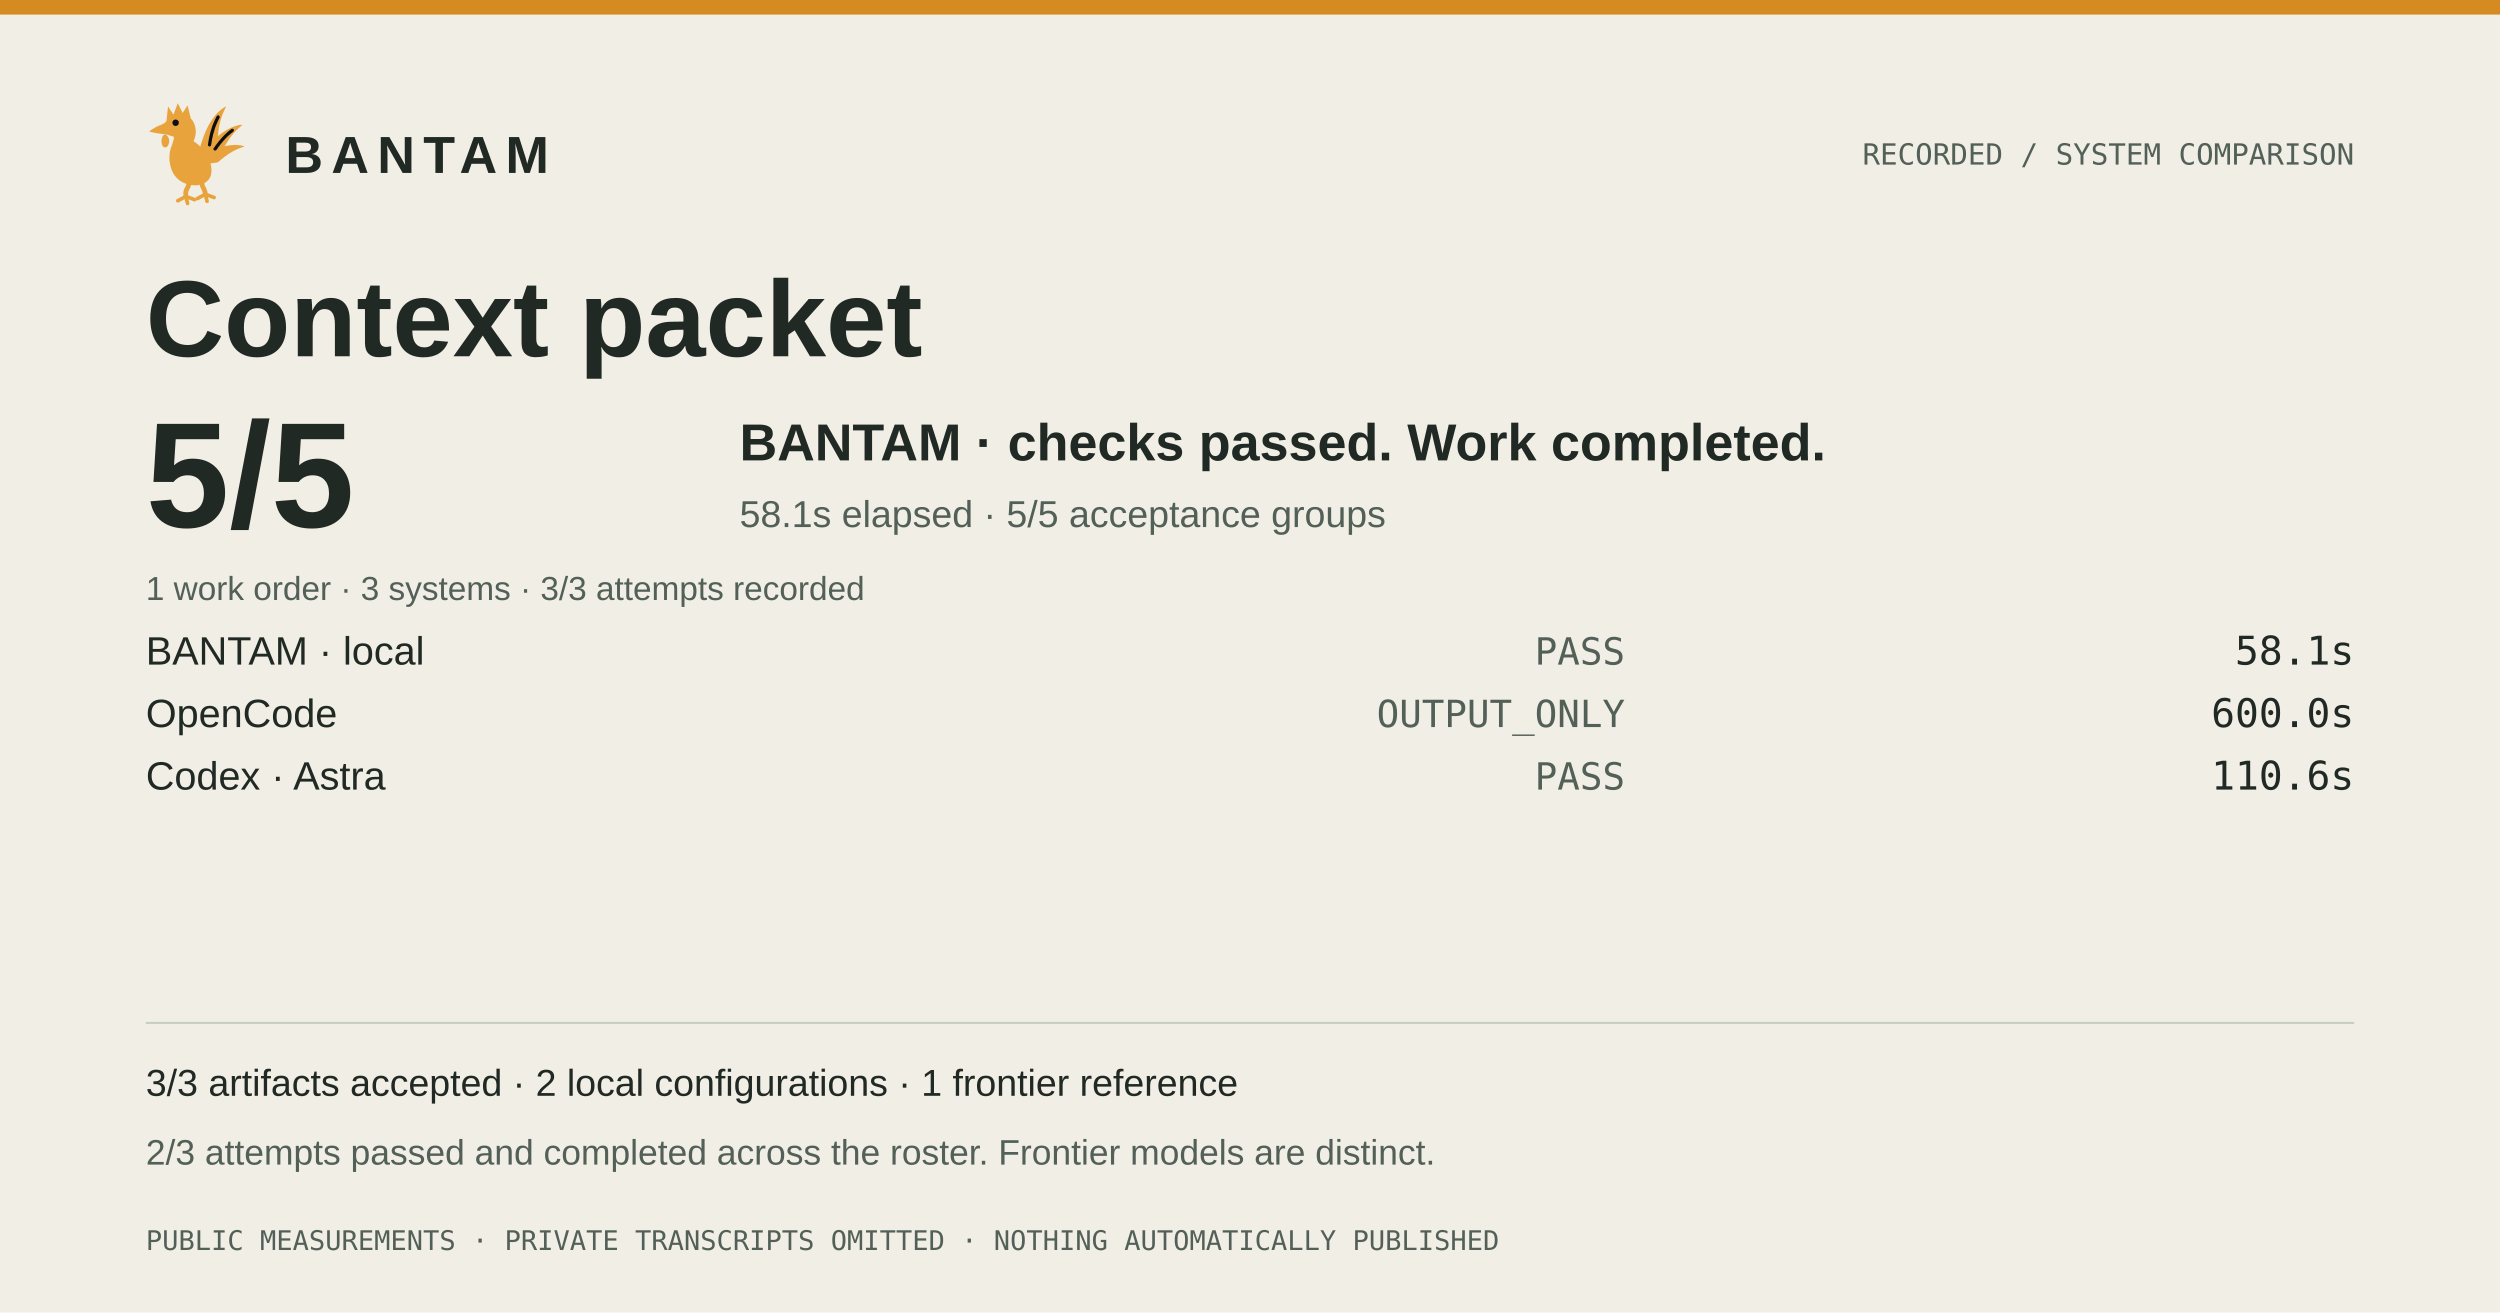
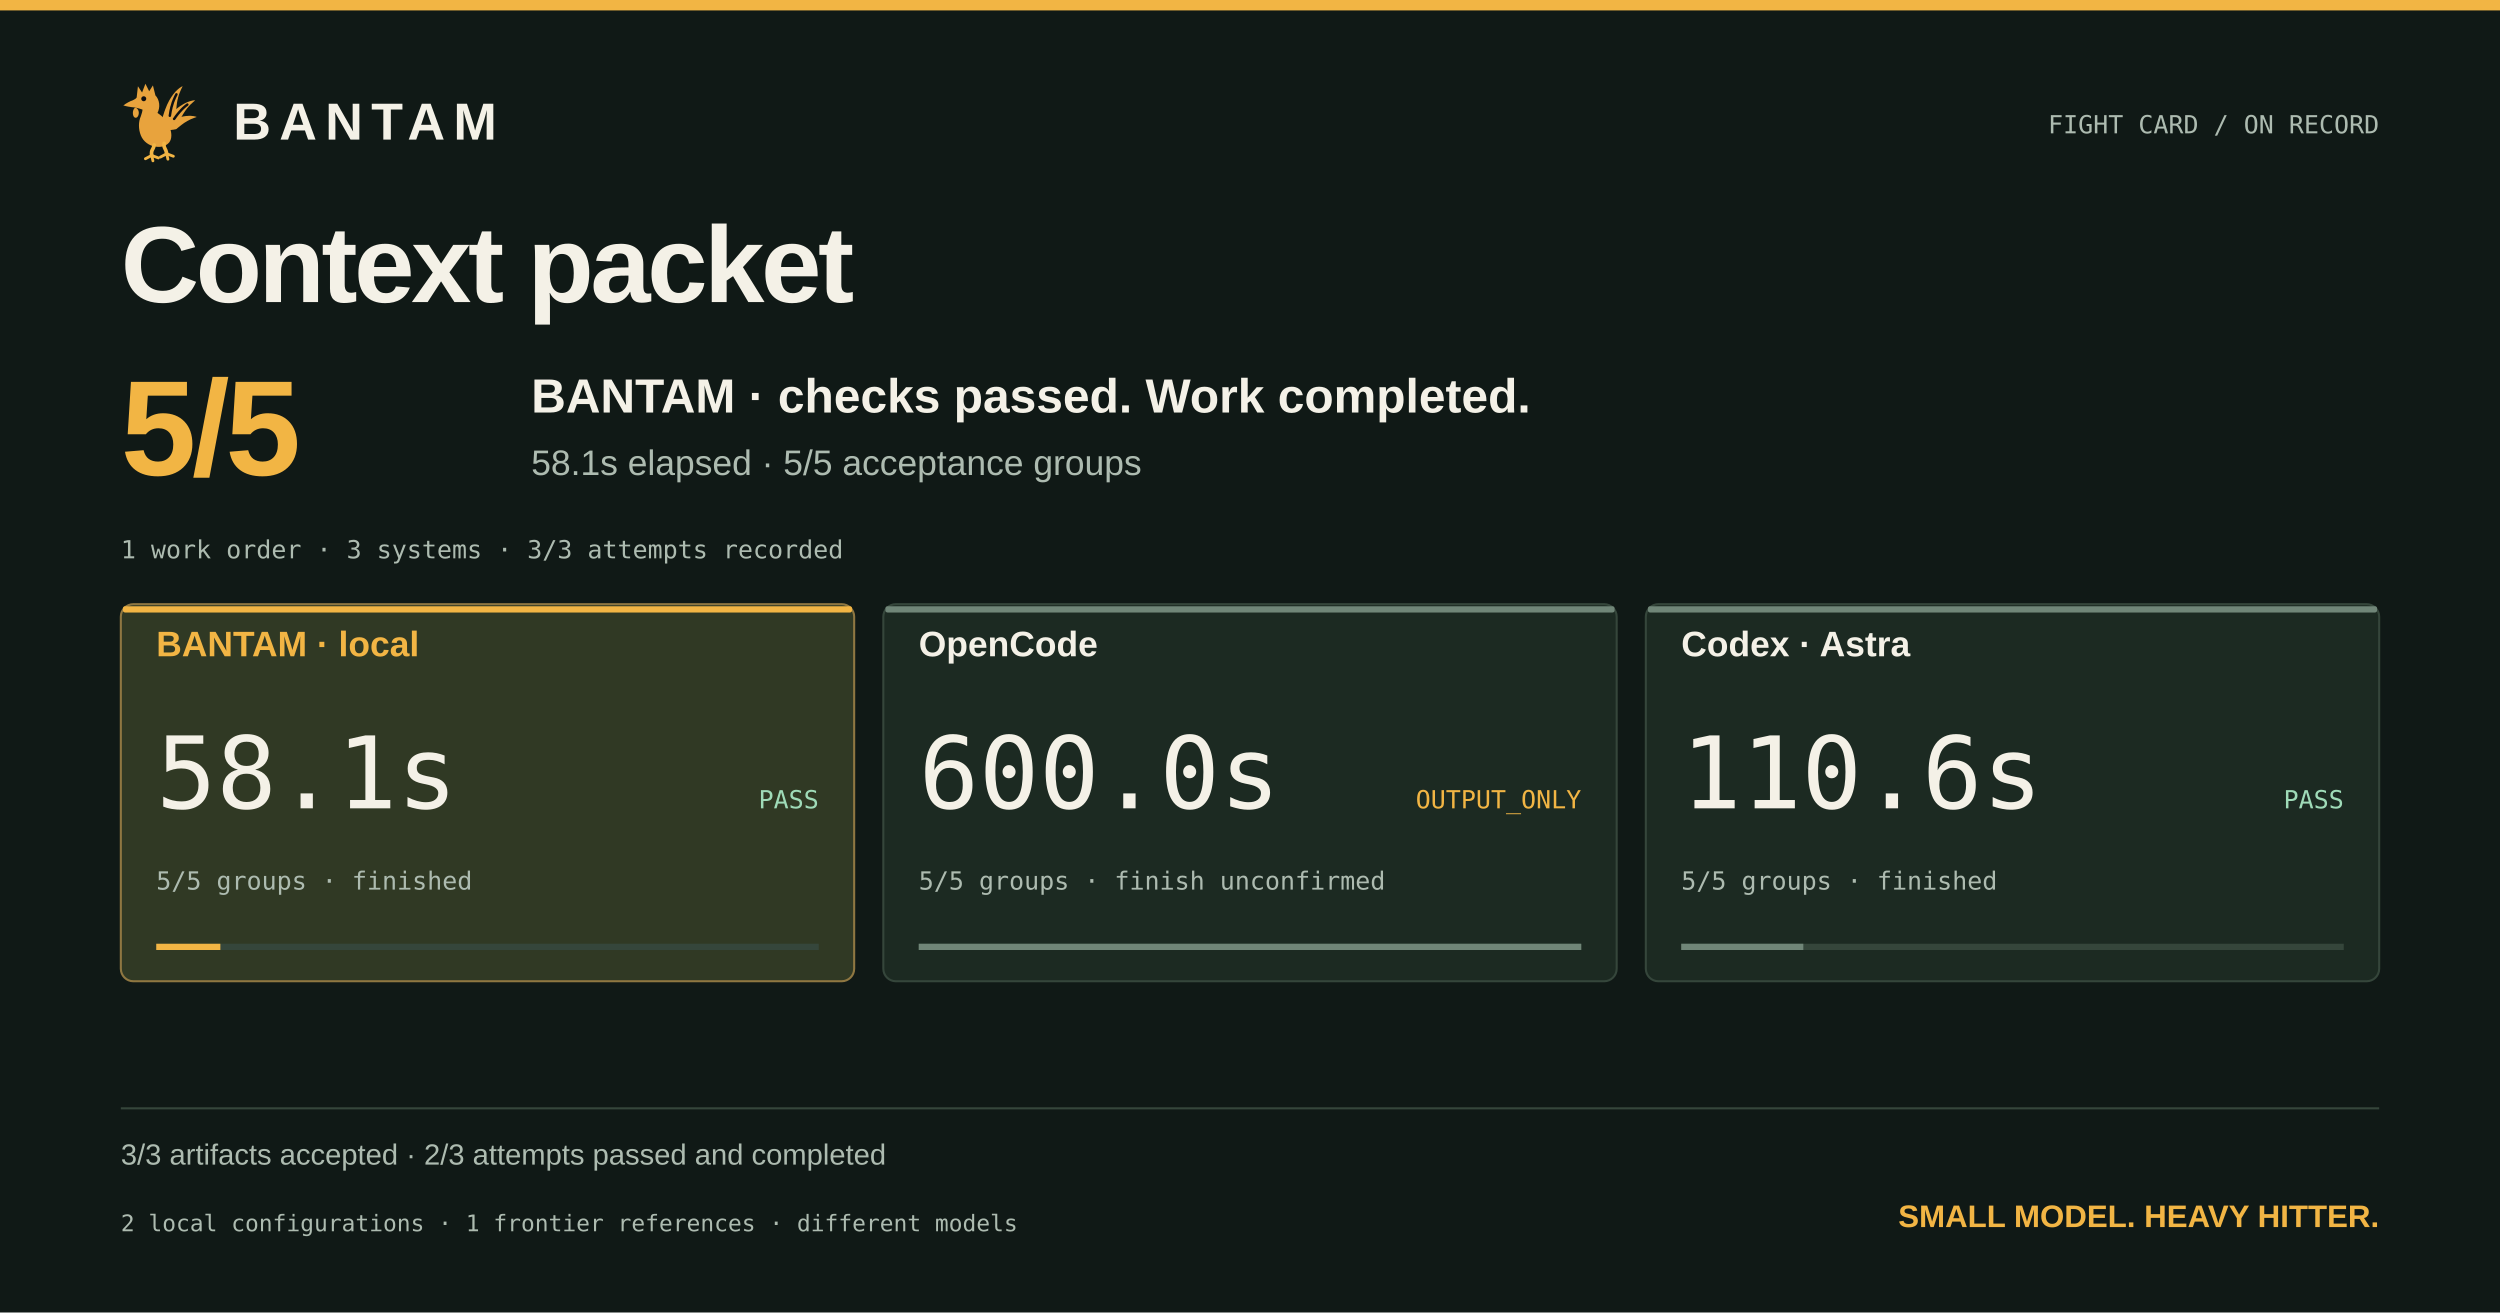
- <svg xmlns="http://www.w3.org/2000/svg" width="1200" height="630" viewBox="0 0 1200 630" role="img" aria-label="BANTAM recorded system comparison">
-   <rect width="1200" height="630" fill="#f1eee5" />
-   <rect width="1200" height="7" fill="#d68b22" />
-   <svg x="70" y="48" width="52" height="52" viewBox="0 0 100 100" color="#e8a33d">
-     <g fill="#e8a33d">
-       <path d="M61.0 56.4L61.7 55.3L62.4 54.1L63.1 53.0L63.7 51.8L64.3 50.7L64.9 49.5L65.5 48.4L66.1 47.3L66.5 46.1L66.5 45.0L66.4 43.8L66.4 42.6L66.4 41.4L66.4 40.2L66.4 39.1L66.4 37.9L66.5 36.7L66.5 35.6L66.5 34.4L66.6 33.3L66.7 32.1L66.8 31.0L66.9 29.8L67.0 28.7L67.2 27.5L67.3 26.4L67.5 25.2L67.7 24.1L67.9 22.9L68.2 21.8L68.5 20.7L68.7 19.5L69.1 18.4L69.4 17.3L69.8 16.1L70.1 15.0L70.6 13.9L71.0 12.8L71.5 11.7L72.0 10.5L72.5 9.4L73.0 8.3L73.6 7.2L74.1 5.9L74.1 5.9L72.9 6.5L71.8 7.2L70.7 7.9L69.7 8.7L68.7 9.5L67.7 10.4L66.8 11.3L65.8 12.2L65.0 13.2L64.1 14.2L63.3 15.2L62.4 16.3L61.7 17.4L60.9 18.5L60.2 19.6L59.5 20.7L58.8 21.9L58.1 23.0L57.5 24.2L56.9 25.4L56.3 26.6L55.7 27.8L55.2 29.0L54.7 30.2L54.2 31.5L53.7 32.7L53.2 33.9L52.8 35.2L52.3 36.4L51.9 37.7L51.5 38.9L51.1 40.2L50.7 41.4L50.4 42.7L50.0 43.9L50.1 45.2L50.4 46.5L50.6 47.8L51.0 49.1L51.3 50.4L51.7 51.7L52.1 53.0L52.6 54.3L53.0 55.6Z" />
-       <path d="M60.1 57.9L61.1 57.3L62.1 56.7L63.1 56.0L64.0 55.4L64.9 54.7L65.9 54.1L66.8 53.4L67.6 52.8L68.4 52.0L68.8 51.1L69.2 50.1L69.7 49.2L70.1 48.3L70.5 47.4L71.0 46.4L71.4 45.5L71.9 44.6L72.4 43.7L72.8 42.8L73.3 41.9L73.8 41.1L74.3 40.2L74.8 39.3L75.4 38.5L75.9 37.6L76.5 36.8L77.0 35.9L77.6 35.1L78.2 34.3L78.8 33.5L79.4 32.6L80.1 31.9L80.7 31.1L81.4 30.3L82.1 29.5L82.8 28.8L83.5 28.0L84.3 27.3L85.1 26.6L85.8 25.9L86.7 25.1L87.5 24.4L88.3 23.7L89.2 22.9L89.2 22.9L88.0 22.9L86.9 23.0L85.8 23.2L84.7 23.5L83.6 23.8L82.5 24.1L81.4 24.5L80.3 24.9L79.3 25.3L78.2 25.8L77.2 26.3L76.2 26.8L75.1 27.4L74.1 28.0L73.2 28.6L72.2 29.2L71.2 29.8L70.3 30.5L69.3 31.2L68.4 31.9L67.5 32.6L66.6 33.3L65.7 34.1L64.8 34.8L64.0 35.6L63.1 36.4L62.3 37.2L61.4 38.0L60.6 38.8L59.8 39.6L59.0 40.4L58.2 41.2L57.4 42.1L56.7 42.9L55.9 43.7L55.5 44.8L55.2 45.9L55.0 47.1L54.7 48.2L54.5 49.4L54.3 50.5L54.2 51.7L54.1 52.9L53.9 54.1Z" />
-       <path d="M58.6 58.5L59.5 58.5L60.5 58.4L61.4 58.3L62.3 58.2L63.2 58.1L64.1 57.9L65.0 57.8L65.8 57.6L66.6 57.4L67.2 56.9L67.9 56.3L68.5 55.8L69.1 55.3L69.7 54.8L70.4 54.3L71.0 53.8L71.6 53.3L72.3 52.8L72.9 52.3L73.5 51.8L74.2 51.4L74.8 50.9L75.5 50.4L76.1 50.0L76.8 49.5L77.5 49.1L78.2 48.7L78.9 48.3L79.5 47.9L80.2 47.5L81.0 47.1L81.7 46.7L82.4 46.3L83.1 46.0L83.9 45.6L84.6 45.3L85.4 45.0L86.2 44.7L86.9 44.4L87.7 44.1L88.5 43.8L89.3 43.5L90.2 43.2L91.0 42.9L91.0 42.9L90.2 42.5L89.3 42.3L88.4 42.1L87.6 41.9L86.7 41.8L85.8 41.7L84.9 41.6L84.0 41.5L83.1 41.5L82.2 41.5L81.3 41.5L80.4 41.6L79.5 41.6L78.6 41.7L77.7 41.8L76.8 41.9L75.9 42.1L75.0 42.2L74.1 42.4L73.2 42.6L72.3 42.8L71.4 43.0L70.5 43.2L69.6 43.5L68.8 43.7L67.9 44.0L67.0 44.2L66.2 44.5L65.3 44.8L64.5 45.1L63.6 45.4L62.8 45.7L61.9 46.0L61.1 46.3L60.3 46.7L59.6 47.3L59.0 48.0L58.5 48.7L57.9 49.5L57.4 50.2L56.9 51.0L56.4 51.8L55.9 52.6L55.4 53.5Z" />
-       <path d="M58.8 41.4L59.0 40.2L59.2 39.0L59.4 37.7L59.6 36.5L59.8 35.3L60.1 34.1L60.4 32.9L60.6 31.7L60.9 30.6L61.3 29.4L61.6 28.2L62.0 27.0L62.3 25.9L62.7 24.7L63.2 23.5L63.6 22.4L64.1 21.3L64.6 20.1L65.1 19.0L65.6 17.9L66.2 16.8L66.7 15.7" stroke="#0d0f12" stroke-width="3.0" fill="none" stroke-linecap="round" />
-       <path d="M63.9 45.2L64.6 44.4L65.2 43.5L65.8 42.6L66.4 41.8L67.1 40.9L67.7 40.1L68.4 39.2L69.1 38.4L69.8 37.6L70.4 36.8L71.2 36.0L71.9 35.2L72.6 34.4L73.4 33.6L74.1 32.9L74.9 32.1L75.7 31.4L76.5 30.7L77.3 30.0L78.1 29.3L79.0 28.7L79.8 28.0" stroke="#0d0f12" stroke-width="3.0" fill="none" stroke-linecap="round" />
-       <path d="M3 29C7 26 11 24 15 22.5C16.5 21.8 18 21 19 19.5L20.5 6L25.5 13.5L29.5 3L34 12L38.5 5L41.5 17C44 19.5 45.5 23 46 27C46.5 31 45.5 35 44 38C50 42 55 47 58 54C61.5 61.5 61.5 69 58 73.5C54 78 48 79.5 42 78.5C34 77.5 27 72.5 24 65C21 57.5 21 48.5 24 42C25 39 26 36 26 34C23 33 20 32 17 31.5C11 31 6 30 3 29Z" />
-       <path d="M17.5 31.5C21 33 22.5 37 21 41C19.5 45 15.8 44.6 14.8 40.8C13.8 37 15 32.8 17.5 31.5Z" />
-       <path d="M40 76.5C39 82.5 36 82 37 89" stroke="currentColor" stroke-width="4.4" stroke-linecap="round" fill="none" />
-       <path d="M29.5 93L37 89L45 92M37 89L38.5 95.5" stroke="currentColor" stroke-width="3.4" stroke-linecap="round" stroke-linejoin="round" fill="none" />
-       <path d="M52 74.5C51 80.5 54 80 55 87" stroke="currentColor" stroke-width="4.4" stroke-linecap="round" fill="none" />
-       <path d="M47.5 91L55 87L63 90M55 87L56.5 93.5" stroke="currentColor" stroke-width="3.4" stroke-linecap="round" stroke-linejoin="round" fill="none" />
-       <circle cx="27.5" cy="21" r="3" fill="#0d0f12" />
+ <svg xmlns="http://www.w3.org/2000/svg" width="1200" height="630" viewBox="0 0 1200 630" role="img" aria-label="Context packet · BANTAM recorded comparison">
+   <g font-family="Arial,Helvetica,sans-serif">
+     <rect width="1200" height="630" fill="#101916" />
+     <rect width="1200" height="5" fill="#f2b544" />
+     <svg x="58" y="35" width="40" height="48" viewBox="0 0 100 100" color="#f2b544">
+       <g fill="#e8a33d">
+         <path d="M61.0 56.4L61.7 55.3L62.4 54.1L63.1 53.0L63.7 51.8L64.3 50.7L64.9 49.5L65.5 48.4L66.1 47.3L66.5 46.1L66.5 45.0L66.4 43.8L66.4 42.6L66.4 41.4L66.4 40.2L66.4 39.1L66.4 37.9L66.5 36.7L66.5 35.6L66.5 34.4L66.6 33.3L66.7 32.1L66.8 31.0L66.9 29.8L67.0 28.7L67.2 27.5L67.3 26.4L67.5 25.2L67.7 24.1L67.9 22.9L68.2 21.8L68.5 20.7L68.7 19.5L69.1 18.4L69.4 17.3L69.8 16.1L70.1 15.0L70.6 13.9L71.0 12.8L71.5 11.7L72.0 10.5L72.5 9.4L73.0 8.3L73.6 7.2L74.1 5.9L74.1 5.9L72.9 6.5L71.8 7.2L70.7 7.9L69.7 8.7L68.7 9.5L67.7 10.4L66.8 11.3L65.8 12.2L65.0 13.2L64.1 14.2L63.3 15.2L62.4 16.3L61.7 17.4L60.9 18.5L60.2 19.6L59.5 20.7L58.8 21.9L58.1 23.0L57.5 24.2L56.9 25.4L56.3 26.6L55.7 27.8L55.2 29.0L54.7 30.2L54.2 31.5L53.7 32.7L53.2 33.9L52.8 35.2L52.3 36.4L51.9 37.7L51.5 38.9L51.1 40.2L50.7 41.4L50.4 42.7L50.0 43.9L50.1 45.2L50.4 46.5L50.6 47.8L51.0 49.1L51.3 50.4L51.7 51.7L52.1 53.0L52.6 54.3L53.0 55.6Z" />
+         <path d="M60.1 57.9L61.1 57.3L62.1 56.7L63.1 56.0L64.0 55.4L64.9 54.7L65.9 54.1L66.8 53.4L67.6 52.8L68.4 52.0L68.8 51.1L69.2 50.1L69.7 49.2L70.1 48.3L70.5 47.4L71.0 46.4L71.4 45.5L71.9 44.6L72.4 43.7L72.8 42.8L73.3 41.9L73.8 41.1L74.3 40.2L74.8 39.3L75.4 38.5L75.9 37.6L76.5 36.8L77.0 35.9L77.6 35.1L78.2 34.3L78.8 33.5L79.4 32.6L80.1 31.9L80.7 31.1L81.4 30.3L82.1 29.5L82.8 28.8L83.5 28.0L84.3 27.3L85.1 26.6L85.8 25.9L86.7 25.1L87.5 24.4L88.3 23.7L89.2 22.9L89.2 22.9L88.0 22.9L86.9 23.0L85.8 23.2L84.7 23.5L83.6 23.8L82.5 24.1L81.4 24.5L80.3 24.9L79.3 25.3L78.2 25.8L77.2 26.3L76.2 26.8L75.1 27.4L74.1 28.0L73.2 28.6L72.2 29.2L71.2 29.8L70.3 30.5L69.3 31.2L68.4 31.9L67.5 32.6L66.6 33.3L65.7 34.1L64.8 34.8L64.0 35.6L63.1 36.4L62.3 37.2L61.4 38.0L60.6 38.8L59.8 39.6L59.0 40.4L58.2 41.2L57.4 42.1L56.7 42.9L55.9 43.7L55.5 44.8L55.2 45.9L55.0 47.1L54.7 48.2L54.5 49.4L54.3 50.5L54.2 51.7L54.1 52.9L53.9 54.1Z" />
+         <path d="M58.6 58.5L59.5 58.5L60.5 58.4L61.4 58.3L62.3 58.2L63.2 58.1L64.1 57.9L65.0 57.8L65.8 57.6L66.6 57.4L67.2 56.9L67.9 56.3L68.5 55.8L69.1 55.3L69.7 54.8L70.4 54.3L71.0 53.8L71.6 53.3L72.3 52.8L72.9 52.3L73.5 51.8L74.2 51.4L74.8 50.9L75.5 50.4L76.1 50.0L76.8 49.5L77.5 49.1L78.2 48.7L78.9 48.3L79.5 47.9L80.2 47.5L81.0 47.1L81.7 46.7L82.4 46.3L83.1 46.0L83.9 45.6L84.6 45.3L85.4 45.0L86.2 44.7L86.9 44.4L87.7 44.1L88.5 43.8L89.3 43.5L90.2 43.2L91.0 42.9L91.0 42.9L90.2 42.5L89.3 42.3L88.4 42.1L87.6 41.9L86.7 41.8L85.8 41.7L84.9 41.6L84.0 41.5L83.1 41.5L82.2 41.5L81.3 41.5L80.4 41.6L79.5 41.6L78.6 41.7L77.7 41.8L76.8 41.9L75.9 42.1L75.0 42.2L74.1 42.4L73.2 42.6L72.3 42.8L71.4 43.0L70.5 43.2L69.6 43.5L68.8 43.7L67.9 44.0L67.0 44.2L66.2 44.5L65.3 44.8L64.5 45.1L63.6 45.4L62.8 45.7L61.9 46.0L61.1 46.3L60.3 46.7L59.6 47.3L59.0 48.0L58.5 48.7L57.9 49.5L57.4 50.2L56.9 51.0L56.4 51.8L55.9 52.6L55.4 53.5Z" />
+         <path d="M58.8 41.4L59.0 40.2L59.2 39.0L59.4 37.7L59.6 36.5L59.8 35.3L60.1 34.1L60.4 32.9L60.6 31.7L60.9 30.6L61.3 29.4L61.6 28.2L62.0 27.0L62.3 25.9L62.7 24.7L63.2 23.5L63.6 22.4L64.1 21.3L64.6 20.1L65.1 19.0L65.6 17.9L66.2 16.8L66.7 15.7" stroke="#0d0f12" stroke-width="3.0" fill="none" stroke-linecap="round" />
+         <path d="M63.9 45.2L64.6 44.4L65.2 43.5L65.8 42.6L66.4 41.8L67.1 40.9L67.7 40.1L68.4 39.2L69.1 38.4L69.8 37.6L70.4 36.8L71.2 36.0L71.9 35.2L72.6 34.4L73.4 33.6L74.1 32.9L74.9 32.1L75.7 31.4L76.5 30.7L77.3 30.0L78.1 29.3L79.0 28.7L79.8 28.0" stroke="#0d0f12" stroke-width="3.0" fill="none" stroke-linecap="round" />
+         <path d="M3 29C7 26 11 24 15 22.5C16.5 21.8 18 21 19 19.5L20.5 6L25.5 13.5L29.5 3L34 12L38.5 5L41.5 17C44 19.5 45.5 23 46 27C46.5 31 45.5 35 44 38C50 42 55 47 58 54C61.5 61.5 61.5 69 58 73.5C54 78 48 79.5 42 78.5C34 77.5 27 72.5 24 65C21 57.5 21 48.5 24 42C25 39 26 36 26 34C23 33 20 32 17 31.5C11 31 6 30 3 29Z" />
+         <path d="M17.5 31.5C21 33 22.5 37 21 41C19.5 45 15.8 44.6 14.8 40.8C13.8 37 15 32.8 17.5 31.5Z" />
+         <path d="M40 76.5C39 82.5 36 82 37 89" stroke="currentColor" stroke-width="4.4" stroke-linecap="round" fill="none" />
+         <path d="M29.5 93L37 89L45 92M37 89L38.5 95.5" stroke="currentColor" stroke-width="3.4" stroke-linecap="round" stroke-linejoin="round" fill="none" />
+         <path d="M52 74.5C51 80.5 54 80 55 87" stroke="currentColor" stroke-width="4.4" stroke-linecap="round" fill="none" />
+         <path d="M47.5 91L55 87L63 90M55 87L56.5 93.5" stroke="currentColor" stroke-width="3.4" stroke-linecap="round" stroke-linejoin="round" fill="none" />
+         <circle cx="27.5" cy="21" r="3" fill="#0d0f12" />
+       </g>
+     </svg>
+     <text x="112" y="67" fill="#f4f1e7" font-size="25" font-weight="700" letter-spacing="4">BANTAM</text>
+     <text x="1142" y="64" text-anchor="end" fill="#adbbb0" font-family="monospace" font-size="12">FIGHT CARD / ON RECORD</text>
+     <text x="58" y="145" fill="#f4f1e7" font-size="52" font-weight="700" letter-spacing="-1.6">Context packet</text>
+     <text x="58" y="228" fill="#f2b544" font-size="65" font-weight="700" letter-spacing="-2">5/5</text>
+     <text x="255" y="198" fill="#f4f1e7" font-size="23" font-weight="700">BANTAM · checks passed. Work completed.</text>
+     <text x="255" y="228" fill="#adbbb0" font-size="17">58.1s elapsed · 5/5 acceptance groups</text>
+     <text x="58" y="268" fill="#adbbb0" font-family="monospace" font-size="12">1 work order · 3 systems · 3/3 attempts recorded</text>
+     <g>
+       <rect x="58" y="290" width="352" height="181" rx="6" fill="#303924" stroke="#8f7741" />
+       <rect x="59" y="291" width="350" height="3" rx="1" fill="#f2b544" />
+       <text x="75" y="315" fill="#f2b544" font-size="17" font-weight="700">BANTAM · local</text>
+       <text x="75" y="388" fill="#f4f1e7" font-family="monospace" font-size="48">58.1s</text>
+       <text x="393" y="388" text-anchor="end" fill="#9fdbb8" font-family="monospace" font-size="12">PASS</text>
+       <rect x="75" y="453" width="318" height="3" fill="#35463b" />
+       <rect x="75" y="453" width="30.778" height="3" fill="#f2b544" />
+       <text x="75" y="427" fill="#adbbb0" font-family="monospace" font-size="12">5/5 groups · finished</text>
    </g>
-   </svg>
-   <text x="137" y="83" fill="#202923" font-family="Arial,sans-serif" font-size="25" font-weight="700" letter-spacing="4">BANTAM</text>
-   <text x="1130" y="79" text-anchor="end" fill="#526058" font-family="monospace" font-size="14">RECORDED / SYSTEM COMPARISON</text>
-   <text x="70" y="171" fill="#202923" font-family="Arial,sans-serif" font-size="52" font-weight="700">Context packet</text>
-   <text x="70" y="253" fill="#202923" font-family="Arial,sans-serif" font-size="72" font-weight="700">5/5</text>
-   <text x="355" y="221" fill="#202923" font-family="Arial,sans-serif" font-size="25" font-weight="700">BANTAM · checks passed. Work completed.</text>
-   <text x="355" y="253" fill="#526058" font-family="Arial,sans-serif" font-size="18">58.1s elapsed · 5/5 acceptance groups</text>
-   <text x="70" y="288" fill="#526058" font-family="Arial,sans-serif" font-size="16">1 work order · 3 systems · 3/3 attempts recorded</text>
-   <text x="70" y="319" fill="#202923" font-family="Arial,sans-serif" font-size="19">BANTAM · local</text>
-   <text x="780" y="319" text-anchor="end" fill="#526058" font-family="monospace" font-size="18">PASS</text>
-   <text x="1130" y="319" text-anchor="end" fill="#202923" font-family="monospace" font-size="19">58.1s</text>
-   <text x="70" y="349" fill="#202923" font-family="Arial,sans-serif" font-size="19">OpenCode</text>
-   <text x="780" y="349" text-anchor="end" fill="#526058" font-family="monospace" font-size="18">OUTPUT_ONLY</text>
-   <text x="1130" y="349" text-anchor="end" fill="#202923" font-family="monospace" font-size="19">600.0s</text>
-   <text x="70" y="379" fill="#202923" font-family="Arial,sans-serif" font-size="19">Codex · Astra</text>
-   <text x="780" y="379" text-anchor="end" fill="#526058" font-family="monospace" font-size="18">PASS</text>
-   <text x="1130" y="379" text-anchor="end" fill="#202923" font-family="monospace" font-size="19">110.6s</text>
-   <line x1="70" y1="491" x2="1130" y2="491" stroke="#c8cec2" />
-   <text x="70" y="526" fill="#202923" font-family="Arial,sans-serif" font-size="18">3/3 artifacts accepted · 2 local configurations · 1 frontier reference</text>
-   <text x="70" y="559" fill="#526058" font-family="Arial,sans-serif" font-size="17">2/3 attempts passed and completed across the roster. Frontier models are distinct.</text>
-   <text x="70" y="600" fill="#526058" font-family="monospace" font-size="13">PUBLIC MEASUREMENTS · PRIVATE TRANSCRIPTS OMITTED · NOTHING AUTOMATICALLY PUBLISHED</text>
+     <g>
+       <rect x="424" y="290" width="352" height="181" rx="6" fill="#1c2a22" stroke="#35463b" />
+       <rect x="425" y="291" width="350" height="3" rx="1" fill="#708678" />
+       <text x="441" y="315" fill="#f4f1e7" font-size="17" font-weight="700">OpenCode</text>
+       <text x="441" y="388" fill="#f4f1e7" font-family="monospace" font-size="48">600.0s</text>
+       <text x="759" y="388" text-anchor="end" fill="#f2b544" font-family="monospace" font-size="12">OUTPUT_ONLY</text>
+       <rect x="441" y="453" width="318" height="3" fill="#35463b" />
+       <rect x="441" y="453" width="318" height="3" fill="#708678" />
+       <text x="441" y="427" fill="#adbbb0" font-family="monospace" font-size="12">5/5 groups · finish unconfirmed</text>
+     </g>
+     <g>
+       <rect x="790" y="290" width="352" height="181" rx="6" fill="#1c2a22" stroke="#35463b" />
+       <rect x="791" y="291" width="350" height="3" rx="1" fill="#708678" />
+       <text x="807" y="315" fill="#f4f1e7" font-size="17" font-weight="700">Codex · Astra</text>
+       <text x="807" y="388" fill="#f4f1e7" font-family="monospace" font-size="48">110.6s</text>
+       <text x="1125" y="388" text-anchor="end" fill="#9fdbb8" font-family="monospace" font-size="12">PASS</text>
+       <rect x="807" y="453" width="318" height="3" fill="#35463b" />
+       <rect x="807" y="453" width="58.596" height="3" fill="#708678" />
+       <text x="807" y="427" fill="#adbbb0" font-family="monospace" font-size="12">5/5 groups · finished</text>
+     </g>
+     <line x1="58" y1="532" x2="1142" y2="532" stroke="#35463b" />
+     <text x="58" y="559" fill="#adbbb0" font-size="14">3/3 artifacts accepted · 2/3 attempts passed and completed</text>
+     <text x="58" y="591" fill="#adbbb0" font-family="monospace" font-size="11">2 local configurations · 1 frontier references · different models</text>
+     <text x="1142" y="589" text-anchor="end" fill="#f2b544" font-size="15" font-weight="700">SMALL MODEL. HEAVY HITTER.</text>
+   </g>
</svg>
